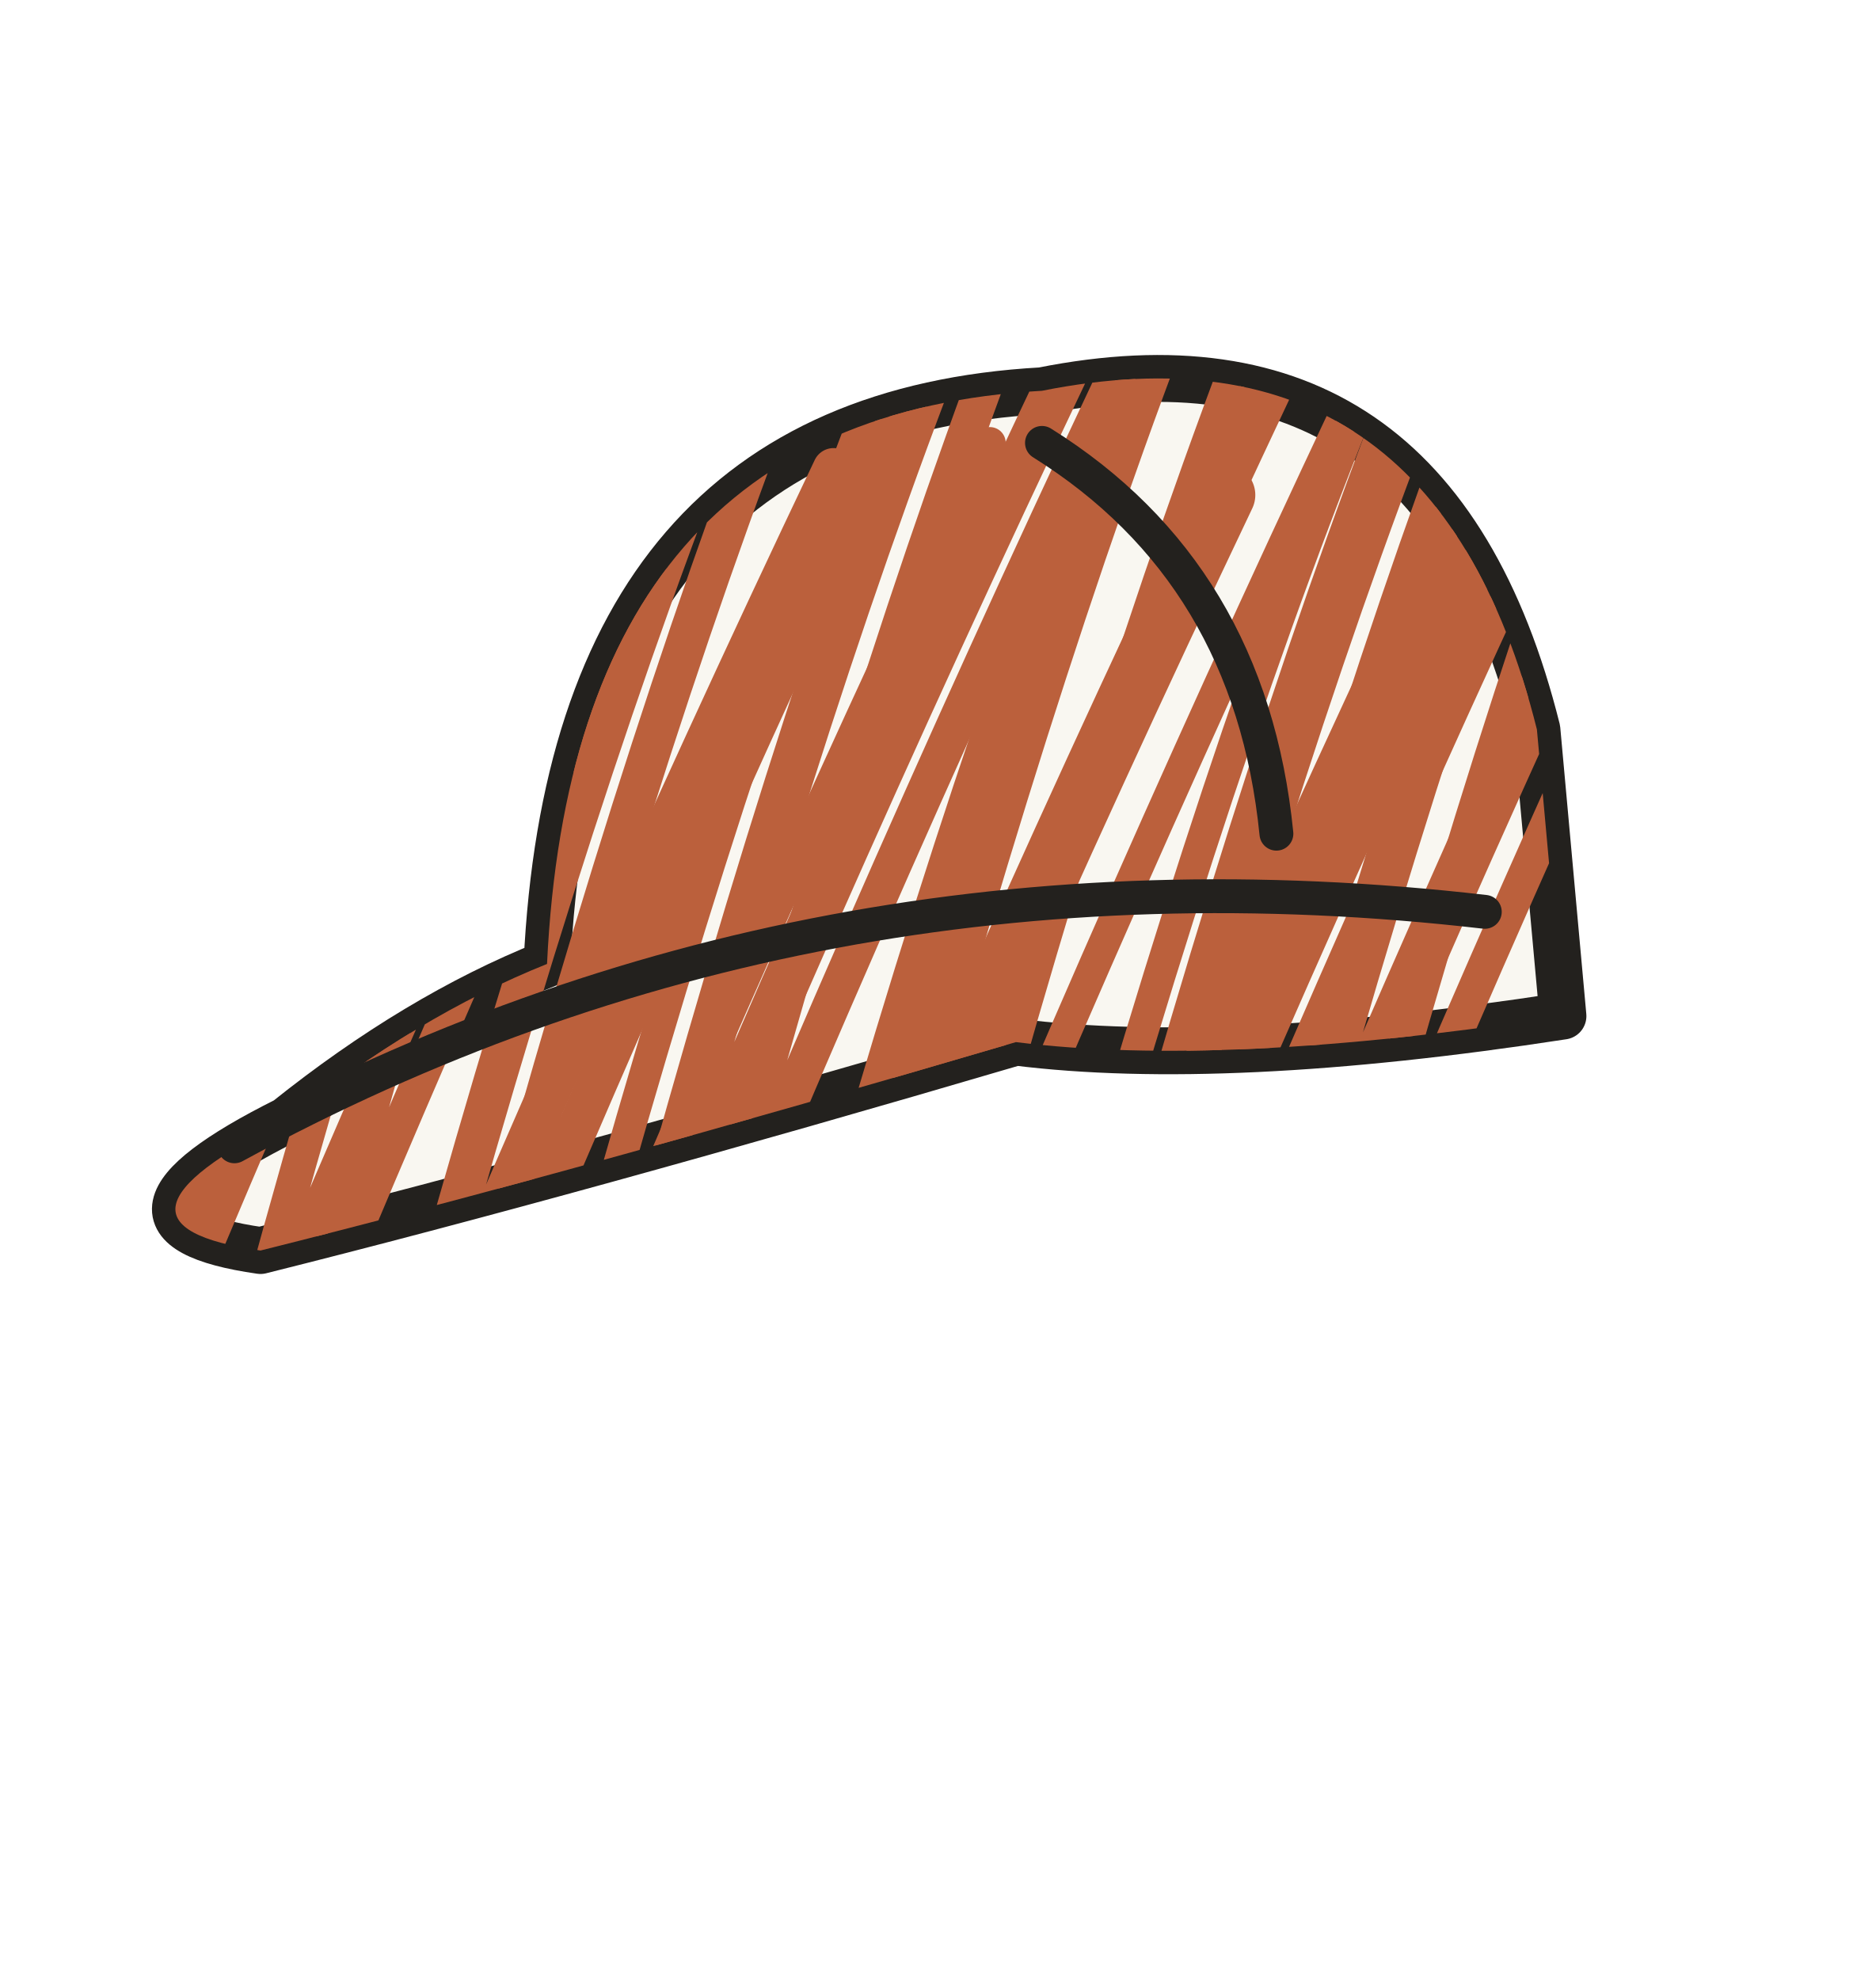
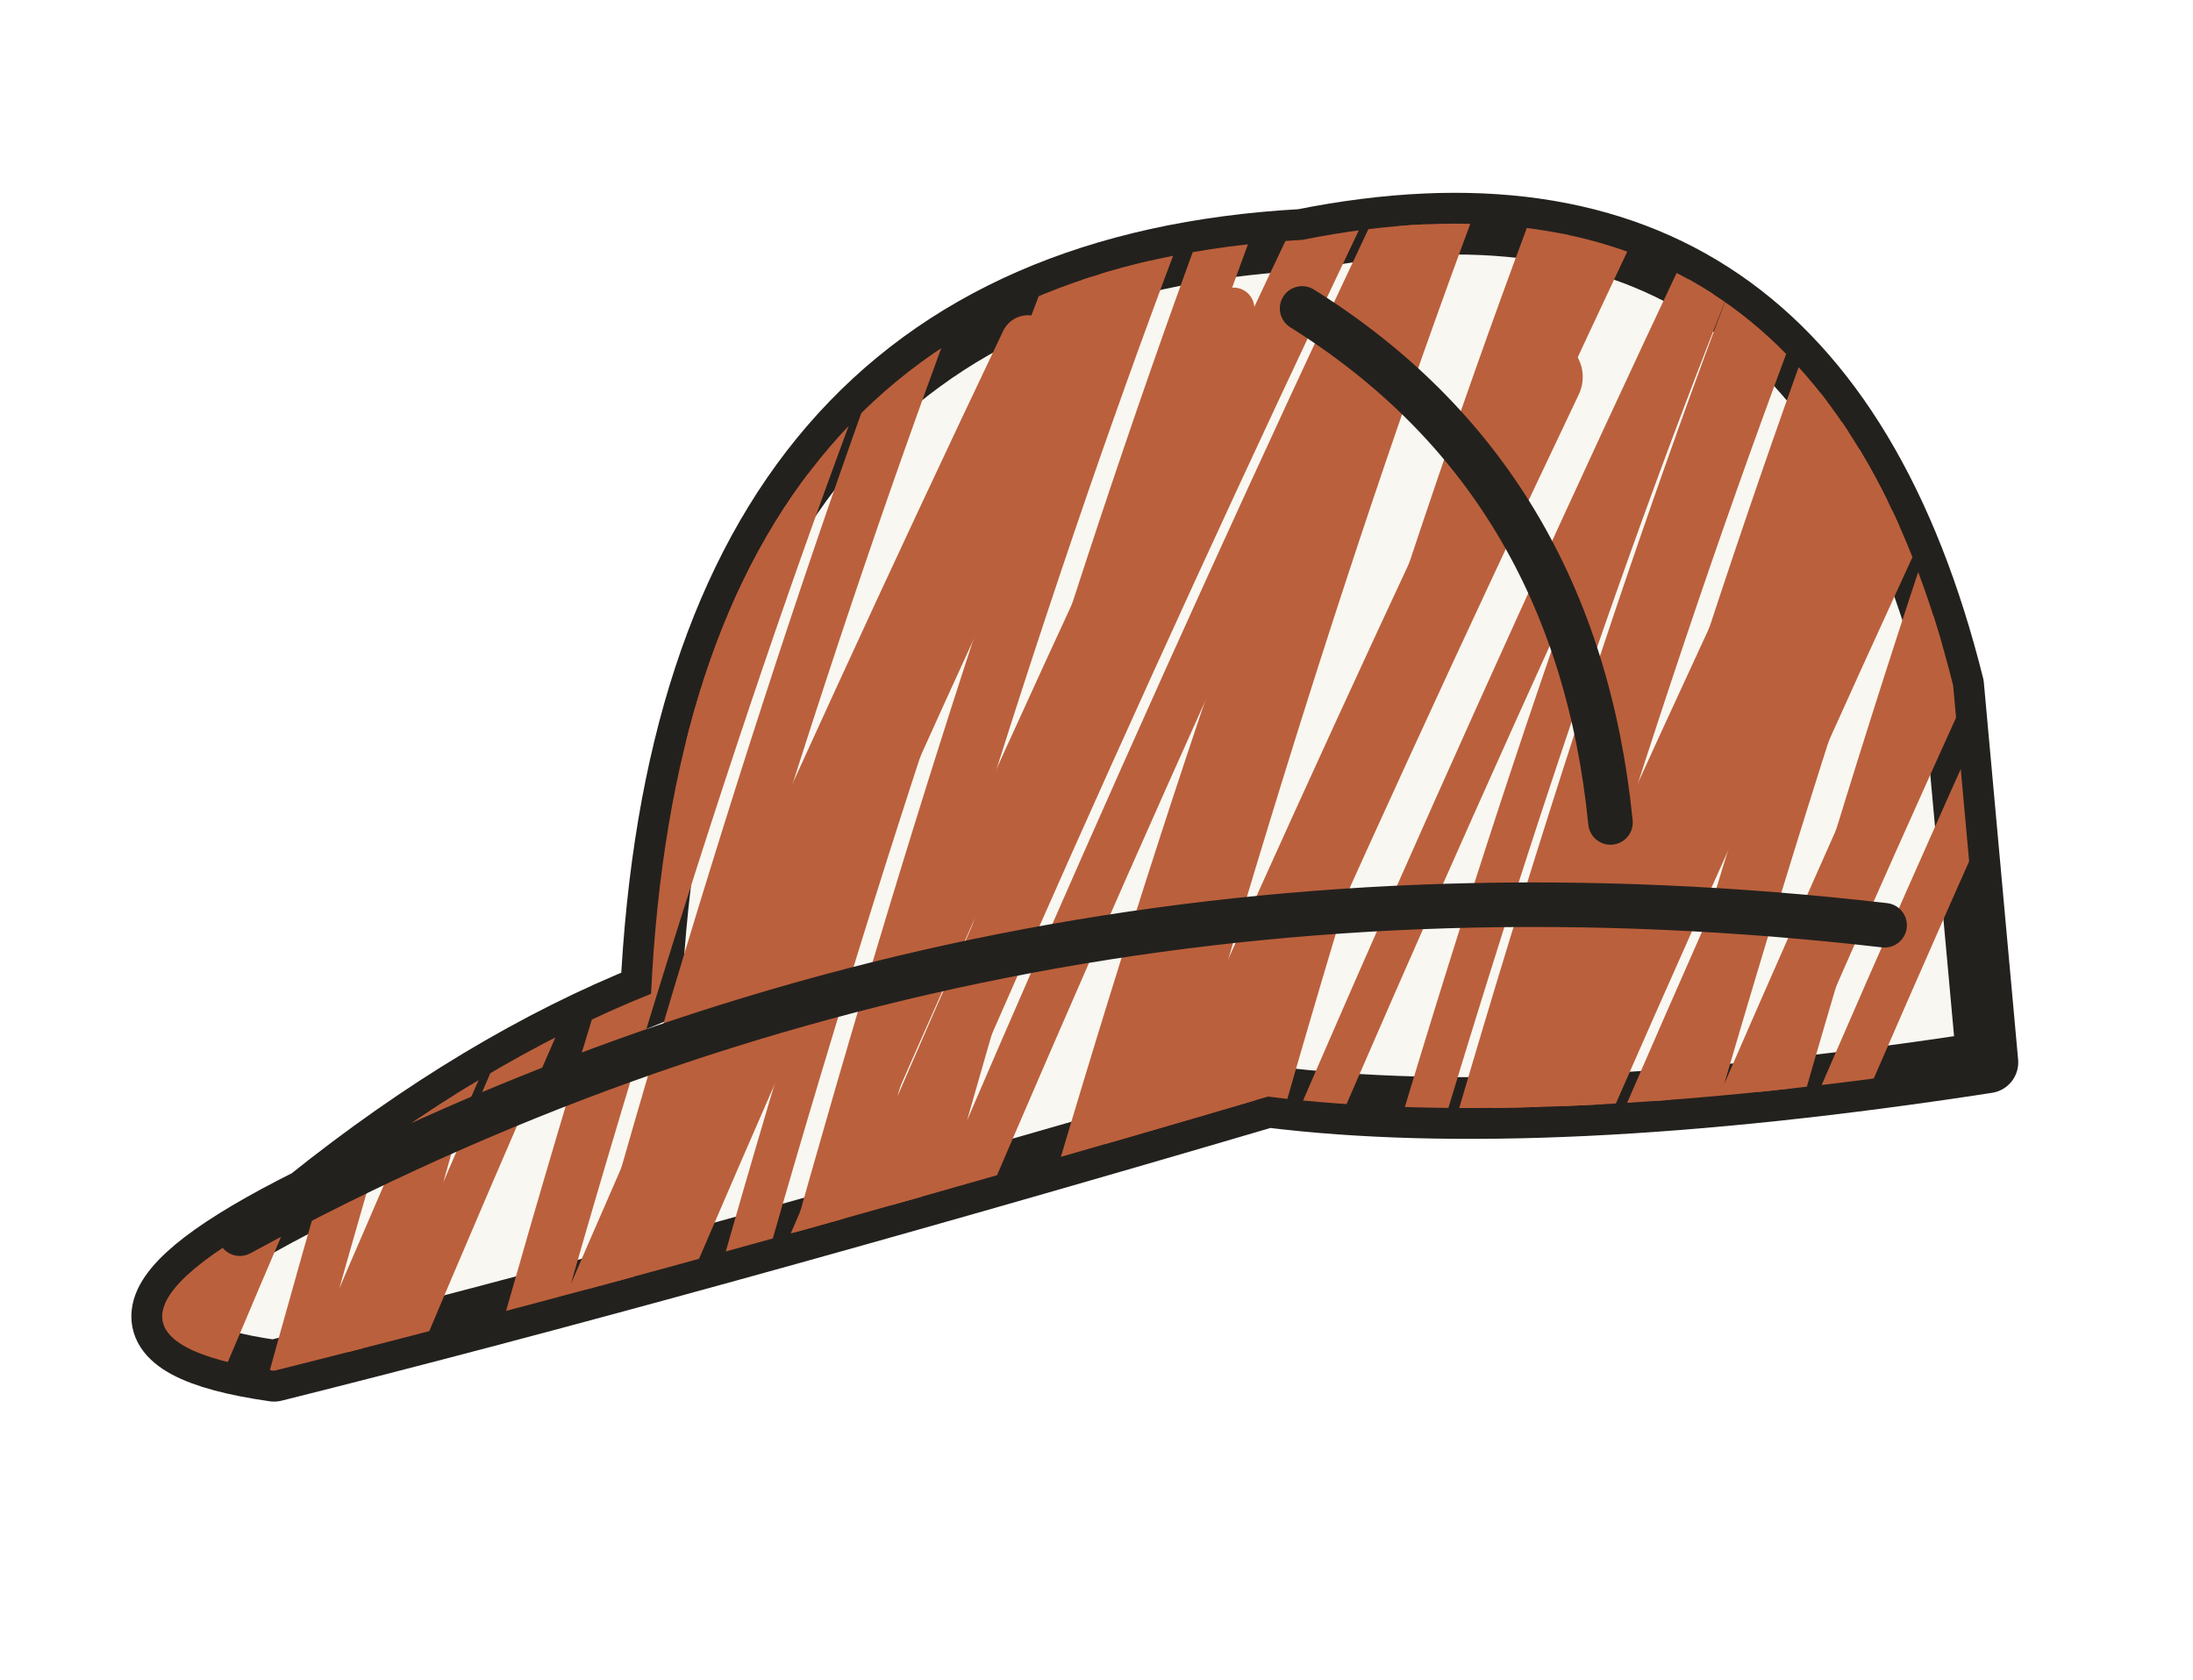
- <svg xmlns="http://www.w3.org/2000/svg" viewBox="0 0 72 76" fill="none" stroke-linecap="round" stroke-linejoin="round">
+ <svg xmlns="http://www.w3.org/2000/svg" viewBox="2 8 64 49" fill="none" stroke-linecap="round" stroke-linejoin="round">
  <path d="M11 43 Q16 39 21 37 Q22 16 40 15 Q55 12 59 28 L60 39 Q47 41 39 40 Q22 45 10 48 Q3 47 11 43Z" stroke="#23211e" stroke-width="1.8" fill="#f9f7f1" />
  <defs>
    <clipPath id="cut">
      <path d="M11 43 Q16 39 21 37 Q22 16 40 15 Q55 12 59 28 L60 39 Q47 41 39 40 Q22 45 10 48 Q3 47 11 43Z" />
    </clipPath>
  </defs>
  <g clip-path="url(#cut)">
    <path d="M19 10 q-6 15 -12 37 l-3 9 q9 -22 19 -43" stroke="#bb603c" stroke-width="2.252" fill="none" />
    <path d="M22 13 q-6 15 -12 37 l-3 9 q9 -22 19 -43" stroke="#bb603c" stroke-width="1.311" fill="none" />
    <path d="M25 10 q-6 15 -12 37 l-3 9 q9 -22 19 -43" stroke="#bb603c" stroke-width="1.324" fill="none" />
    <path d="M28 15 q-6 15 -12 37 l-3 9 q9 -22 19 -43" stroke="#bb603c" stroke-width="1.602" fill="none" />
    <path d="M31 12 q-6 15 -12 37 l-3 9 q9 -22 19 -43" stroke="#bb603c" stroke-width="1.55" fill="none" />
    <path d="M34 14 q-6 15 -12 37 l-3 9 q9 -22 19 -43" stroke="#bb603c" stroke-width="1.215" fill="none" />
    <path d="M37 11 q-6 15 -12 37 l-3 9 q9 -22 19 -43" stroke="#bb603c" stroke-width="1.802" fill="none" />
    <path d="M40 9 q-6 15 -12 37 l-3 9 q9 -22 19 -43" stroke="#bb603c" stroke-width="1.435" fill="none" />
    <path d="M43 16 q-6 15 -12 37 l-3 9 q9 -22 19 -43" stroke="#bb603c" stroke-width="2.38" fill="none" />
    <path d="M46 9 q-6 15 -12 37 l-3 9 q9 -22 19 -43" stroke="#bb603c" stroke-width="1.938" fill="none" />
    <path d="M49 10 q-6 15 -12 37 l-3 9 q9 -22 19 -43" stroke="#bb603c" stroke-width="1.206" fill="none" />
    <path d="M52 16 q-6 15 -12 37 l-3 9 q9 -22 19 -43" stroke="#bb603c" stroke-width="1.224" fill="none" />
    <path d="M55 13 q-6 15 -12 37 l-3 9 q9 -22 19 -43" stroke="#bb603c" stroke-width="2.207" fill="none" />
    <path d="M58 11 q-6 15 -12 37 l-3 9 q9 -22 19 -43" stroke="#bb603c" stroke-width="1.109" fill="none" />
    <path d="M61 11 q-6 15 -12 37 l-3 9 q9 -22 19 -43" stroke="#bb603c" stroke-width="1.851" fill="none" />
    <path d="M64 10 q-6 15 -12 37 l-3 9 q9 -22 19 -43" stroke="#bb603c" stroke-width="1.319" fill="none" />
  </g>
  <path d="M9 44q22 -12 48 -9 M40 17q8 5 9 15" stroke="#23211e" stroke-width="1.3" fill="none" />
</svg>
